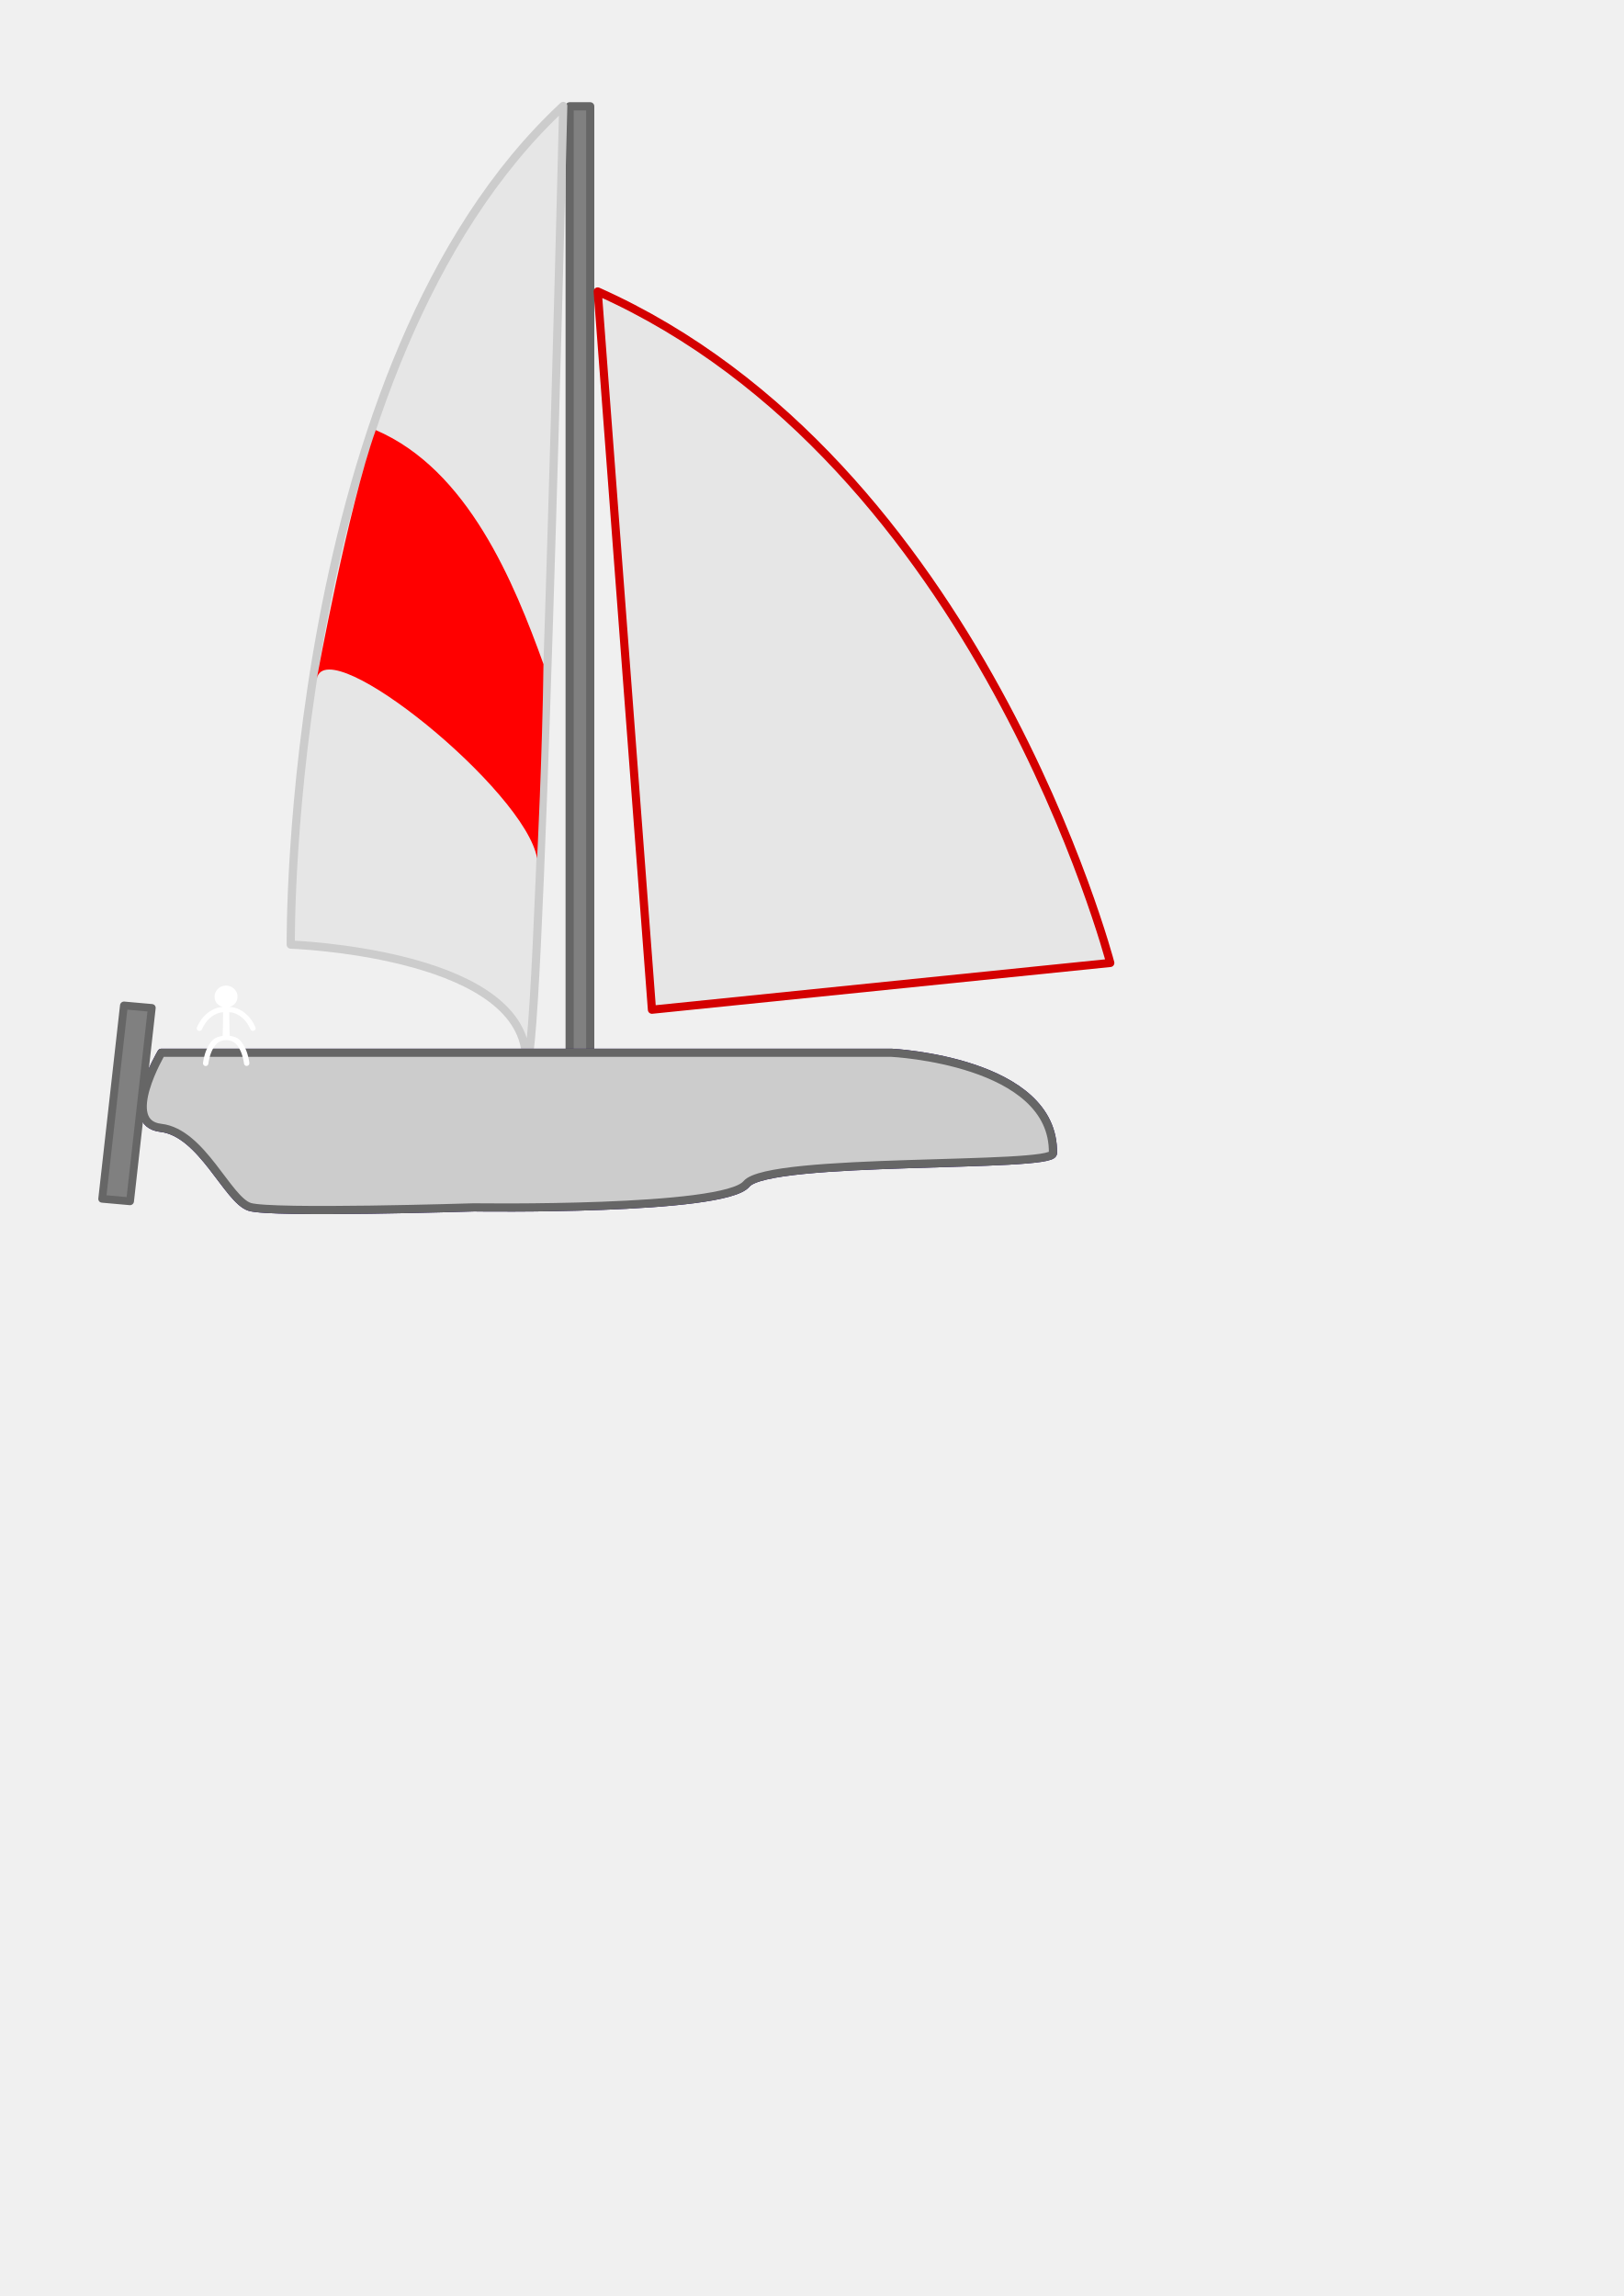
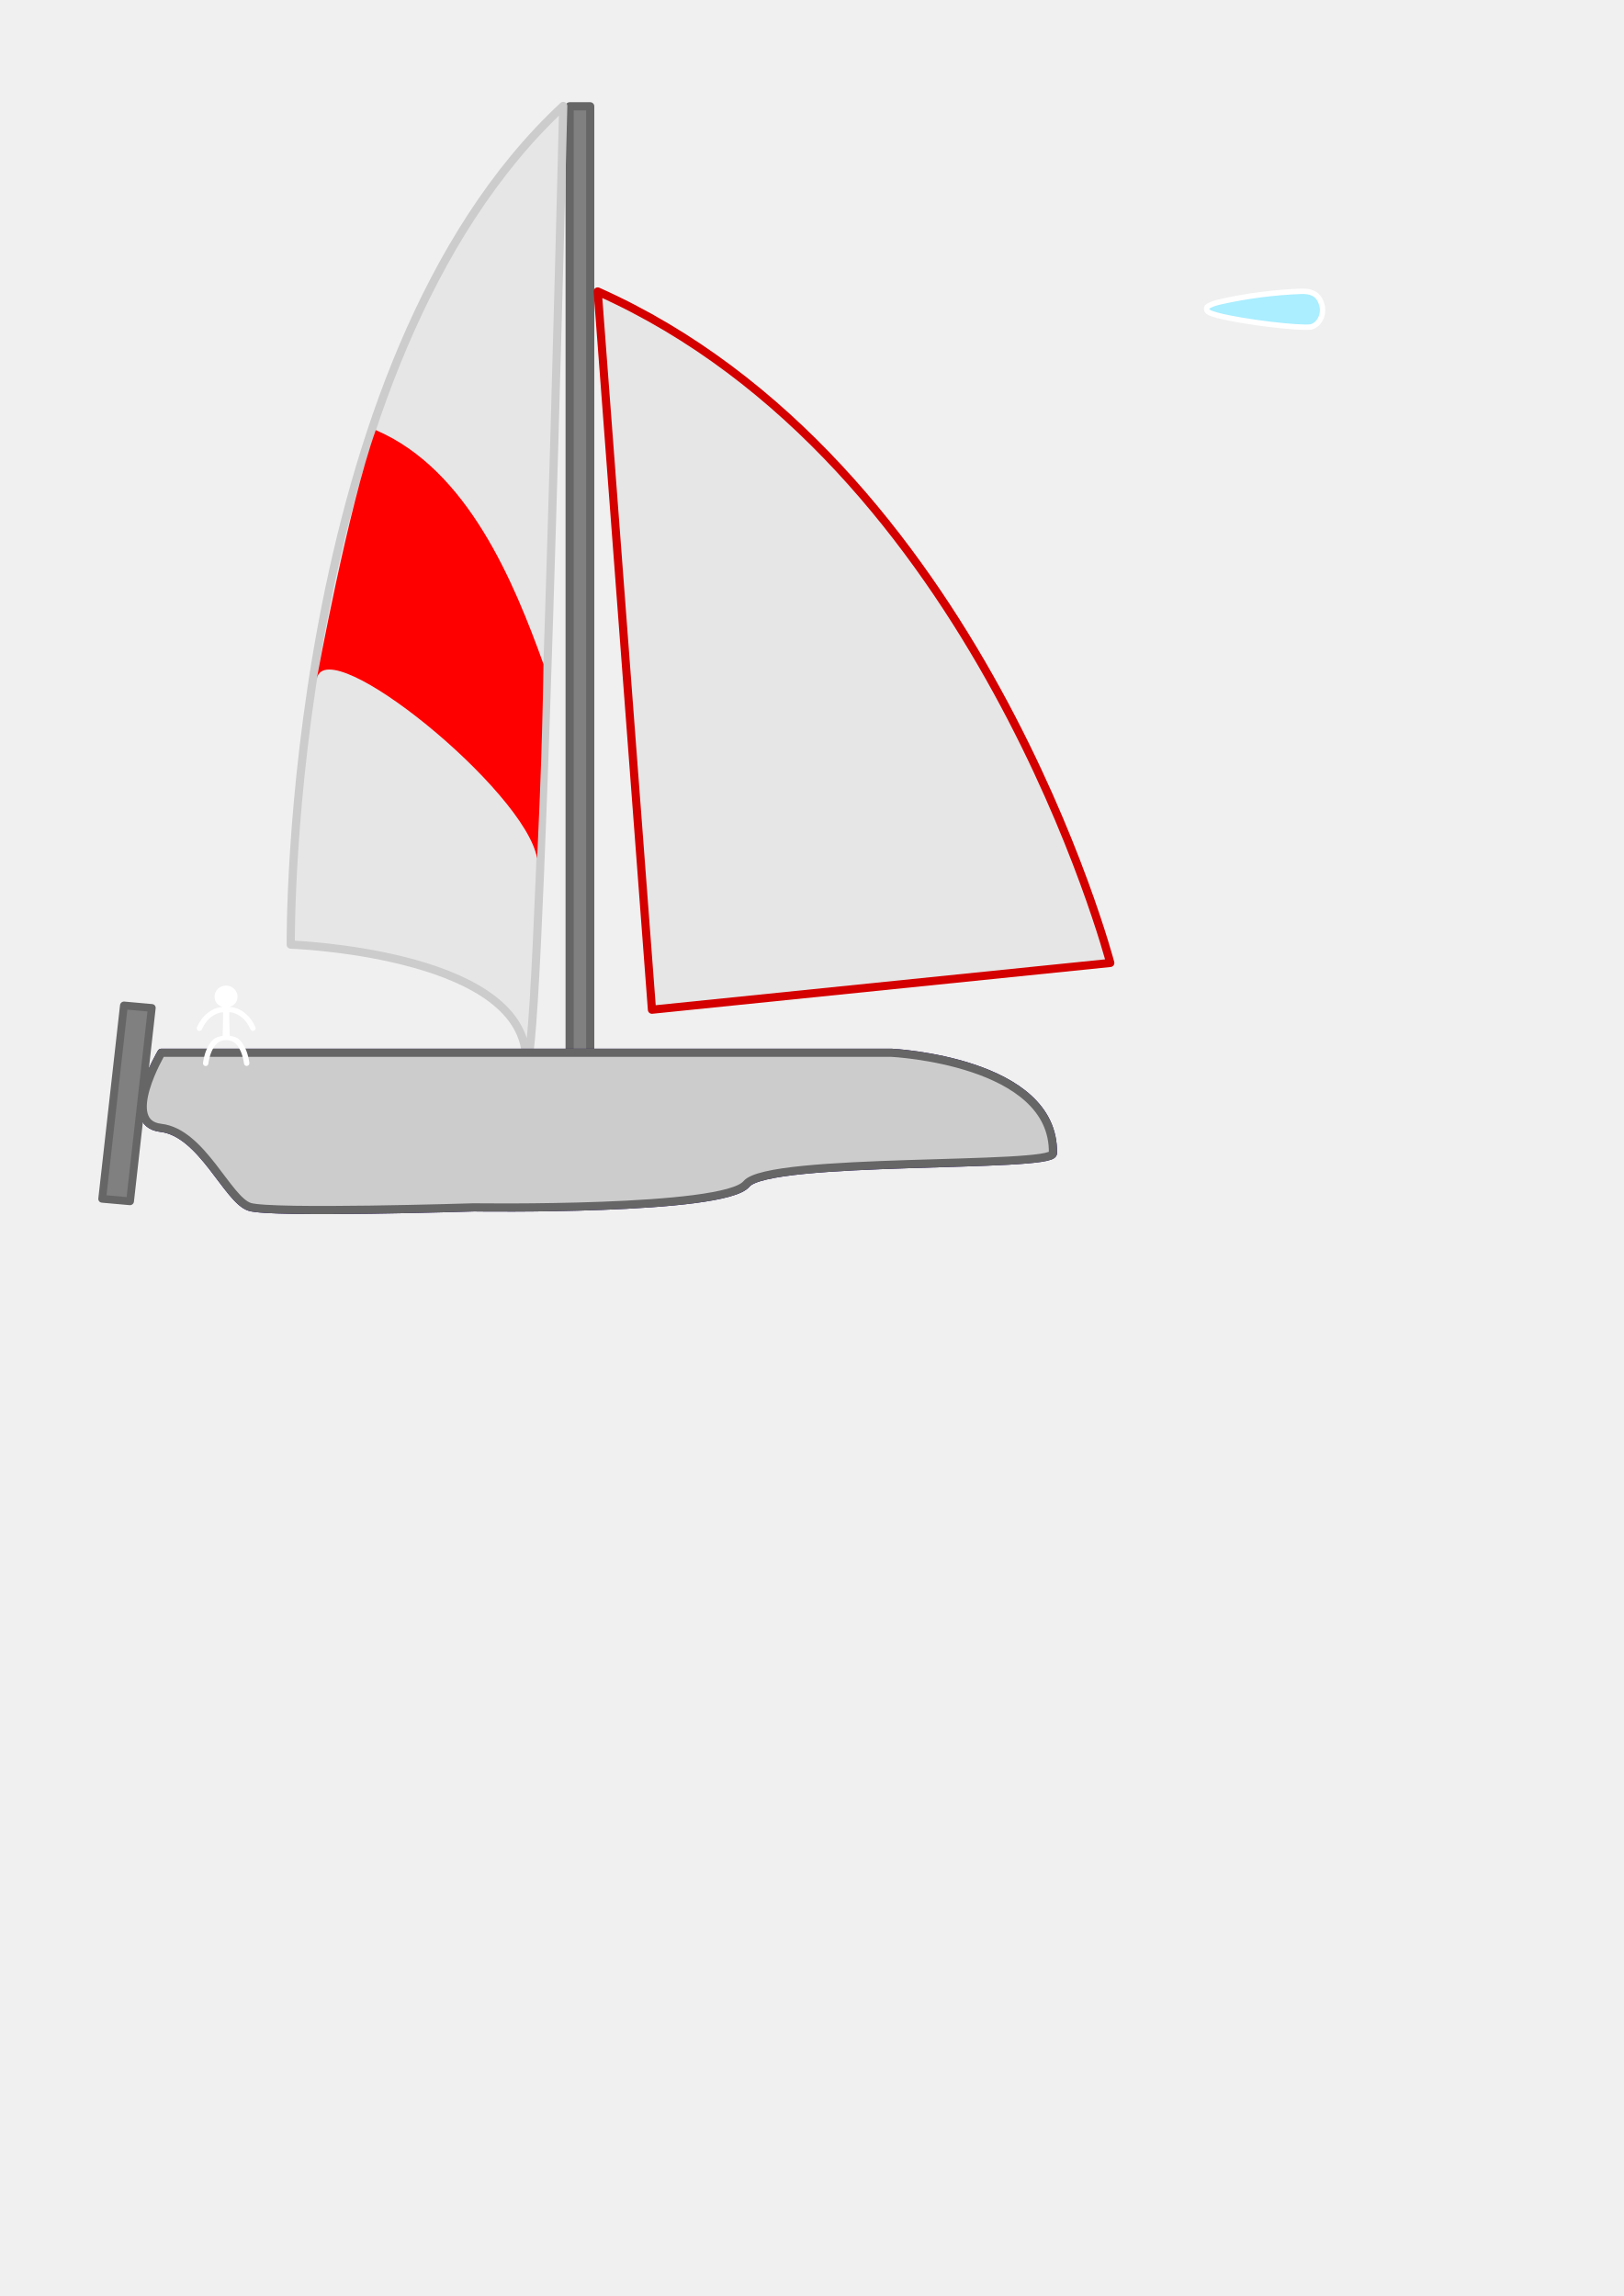
<svg xmlns="http://www.w3.org/2000/svg" width="210mm" height="297mm" viewBox="0 0 210 297" version="1.1" id="svg1">
  <defs id="defs1" />
  <g id="layer2">
    <rect style="fill:#808080;stroke:#666666;stroke-width:1.058;stroke-linejoin:round" id="rect3" width="2.661" height="122.909" x="73.674" y="13.75" />
    <path style="fill:#e6e6e6;stroke:#cccccc;stroke-width:1.058;stroke-linejoin:round" d="M 72.844,13.706 C 36.856,47.168 37.603,122.191 37.603,122.191 c 0,0 28.776,0.987 30.379,13.856 1.603,12.869 4.863,-122.341 4.863,-122.341 z" id="path3" />
    <path style="fill:#e6e6e6;stroke:#d40000;stroke-width:1.058;stroke-linejoin:round" d="m 77.303,37.702 7.016,92.908 59.277,-6.049 c 0,0 -16.936,-64.842 -66.294,-86.859 z" id="path4" />
    <path style="fill:#ff0000;stroke:#d40000;stroke-width:0;stroke-linecap:round;stroke-linejoin:round;stroke-dasharray:none;paint-order:normal" d="M 69.466,111.033 C 67.973,102.291 42.449,81.554 40.98,87.742 c 0,0 4.04,-22.123 7.618,-32.108 11.931,5.113 17.886,19.714 21.696,30.278 -0.166,12.144 -0.828,25.12 -0.828,25.12 z" id="path5" />
  </g>
  <g id="layer1">
    <path style="fill:#7366ff;stroke:#1d0066;stroke-width:1.058;stroke-linejoin:round" d="m 20.872,136.182 h 94.438 c 0,0 21.104,1.024 20.872,13.002 -0.038,1.963 -36.741,0.46 -39.645,3.969 -2.903,3.508 -35.203,3.024 -35.203,3.024 0,0 -26.17,0.824 -29.034,-0.06 -2.863,-0.885 -6.17,-9.617 -11.493,-10.222 -5.323,-0.605 0.065,-9.713 0.065,-9.713 z" id="path1" />
    <path style="fill:#cccccc;stroke:#666666;stroke-width:1.058;stroke-linejoin:round" d="m 20.872,136.182 h 94.438 c 0,0 21.104,1.024 20.872,13.002 -0.038,1.963 -36.741,0.46 -39.645,3.969 -2.903,3.508 -35.203,3.024 -35.203,3.024 0,0 -26.17,0.824 -29.034,-0.06 -2.863,-0.885 -6.17,-9.617 -11.493,-10.222 -5.323,-0.605 0.065,-9.713 0.065,-9.713 z" id="path2" />
    <rect style="fill:#808080;stroke:#666666;stroke-width:1.007;stroke-linejoin:round" id="rect2" width="3.618" height="25.169" x="30.445" y="128.154" transform="matrix(0.9960427,0.08887544,-0.1115716,0.9937564,0,0)" />
    <g id="path6" style="opacity:1" transform="translate(2.651786,-0.5132488)">
      <path id="path12" style="baseline-shift:baseline;display:inline;overflow:visible;vector-effect:none;fill:#ffffff;stroke-linecap:round;stroke-linejoin:round;enable-background:accumulate;stop-color:#000000;stop-opacity:1" d="m 26.582,128.005 c -0.804,0 -1.484,0.629 -1.484,1.42 0,1.852 2.969,1.852 2.969,0 0,-0.791 -0.68,-1.42 -1.484,-1.42 z m -1.434,2.982 c -0.78,0.323 -1.718,1.016 -2.33,2.4 -0.079,0.177 0.002,0.385 0.18,0.463 0.177,0.078 0.383,-0.003 0.461,-0.18 0.542,-1.225 1.315,-1.772 1.957,-2.037 0.45,-0.186 0.607,-0.156 0.789,-0.164 -0.004,0.289 -0.009,0.706 -0.021,1.412 -0.008,0.459 -0.017,0.918 -0.027,1.26 -0.004,0.153 -0.009,0.273 -0.014,0.367 -0.462,0.08 -0.914,0.199 -1.221,0.482 -0.391,0.36 -0.658,0.819 -0.85,1.266 -0.383,0.893 -0.469,1.771 -0.469,1.771 -0.019,0.192 0.121,0.363 0.312,0.383 0.193,0.02 0.365,-0.12 0.385,-0.312 0,0 0.082,-0.79 0.414,-1.564 0.166,-0.387 0.394,-0.762 0.682,-1.027 0.363,-0.34 0.786,-0.452 1.22,-0.452 0.423,-4.4e-4 0.903,0.173 1.19,0.438 0.287,0.265 0.515,0.64 0.682,1.027 0.332,0.775 0.416,1.566 0.416,1.566 0.02,0.192 0.191,0.332 0.383,0.312 0.192,-0.02 0.332,-0.191 0.312,-0.383 0,0 -0.086,-0.878 -0.469,-1.771 -0.192,-0.447 -0.459,-0.905 -0.85,-1.266 -0.307,-0.283 -0.758,-0.402 -1.221,-0.482 -0.004,-0.094 -0.009,-0.214 -0.014,-0.367 -0.01,-0.342 -0.019,-0.801 -0.027,-1.26 -0.012,-0.706 -0.016,-1.126 -0.02,-1.414 0.182,0.008 0.338,-0.02 0.787,0.166 0.642,0.266 1.415,0.812 1.957,2.037 0.078,0.178 0.285,0.259 0.463,0.18 0.177,-0.079 0.257,-0.286 0.178,-0.463 -0.613,-1.384 -1.55,-2.078 -2.33,-2.4 -0.78,-0.323 -2.126,-0.311 -2.906,0.012 z" />
+       <path id="path7" style="fill:#aaeeff;stroke:#ffffff;stroke-width:0.7;stroke-linecap:round;stroke-linejoin:round" d="m 165.562,38.197 c -3.461,0.14 -6.92,0.584 -10.307,1.337 -0.618,0.145 -1.255,0.301 -1.779,0.677 -0.384,0.769 0.875,0.916 1.376,1.104 3.23,0.844 10.599,1.722 12.079,1.486 1.244,-0.364 1.758,-1.907 1.315,-3.049 -0.434,-1.343 -1.496,-1.603 -2.685,-1.555 z" />
    </g>
  </g>
</svg>
